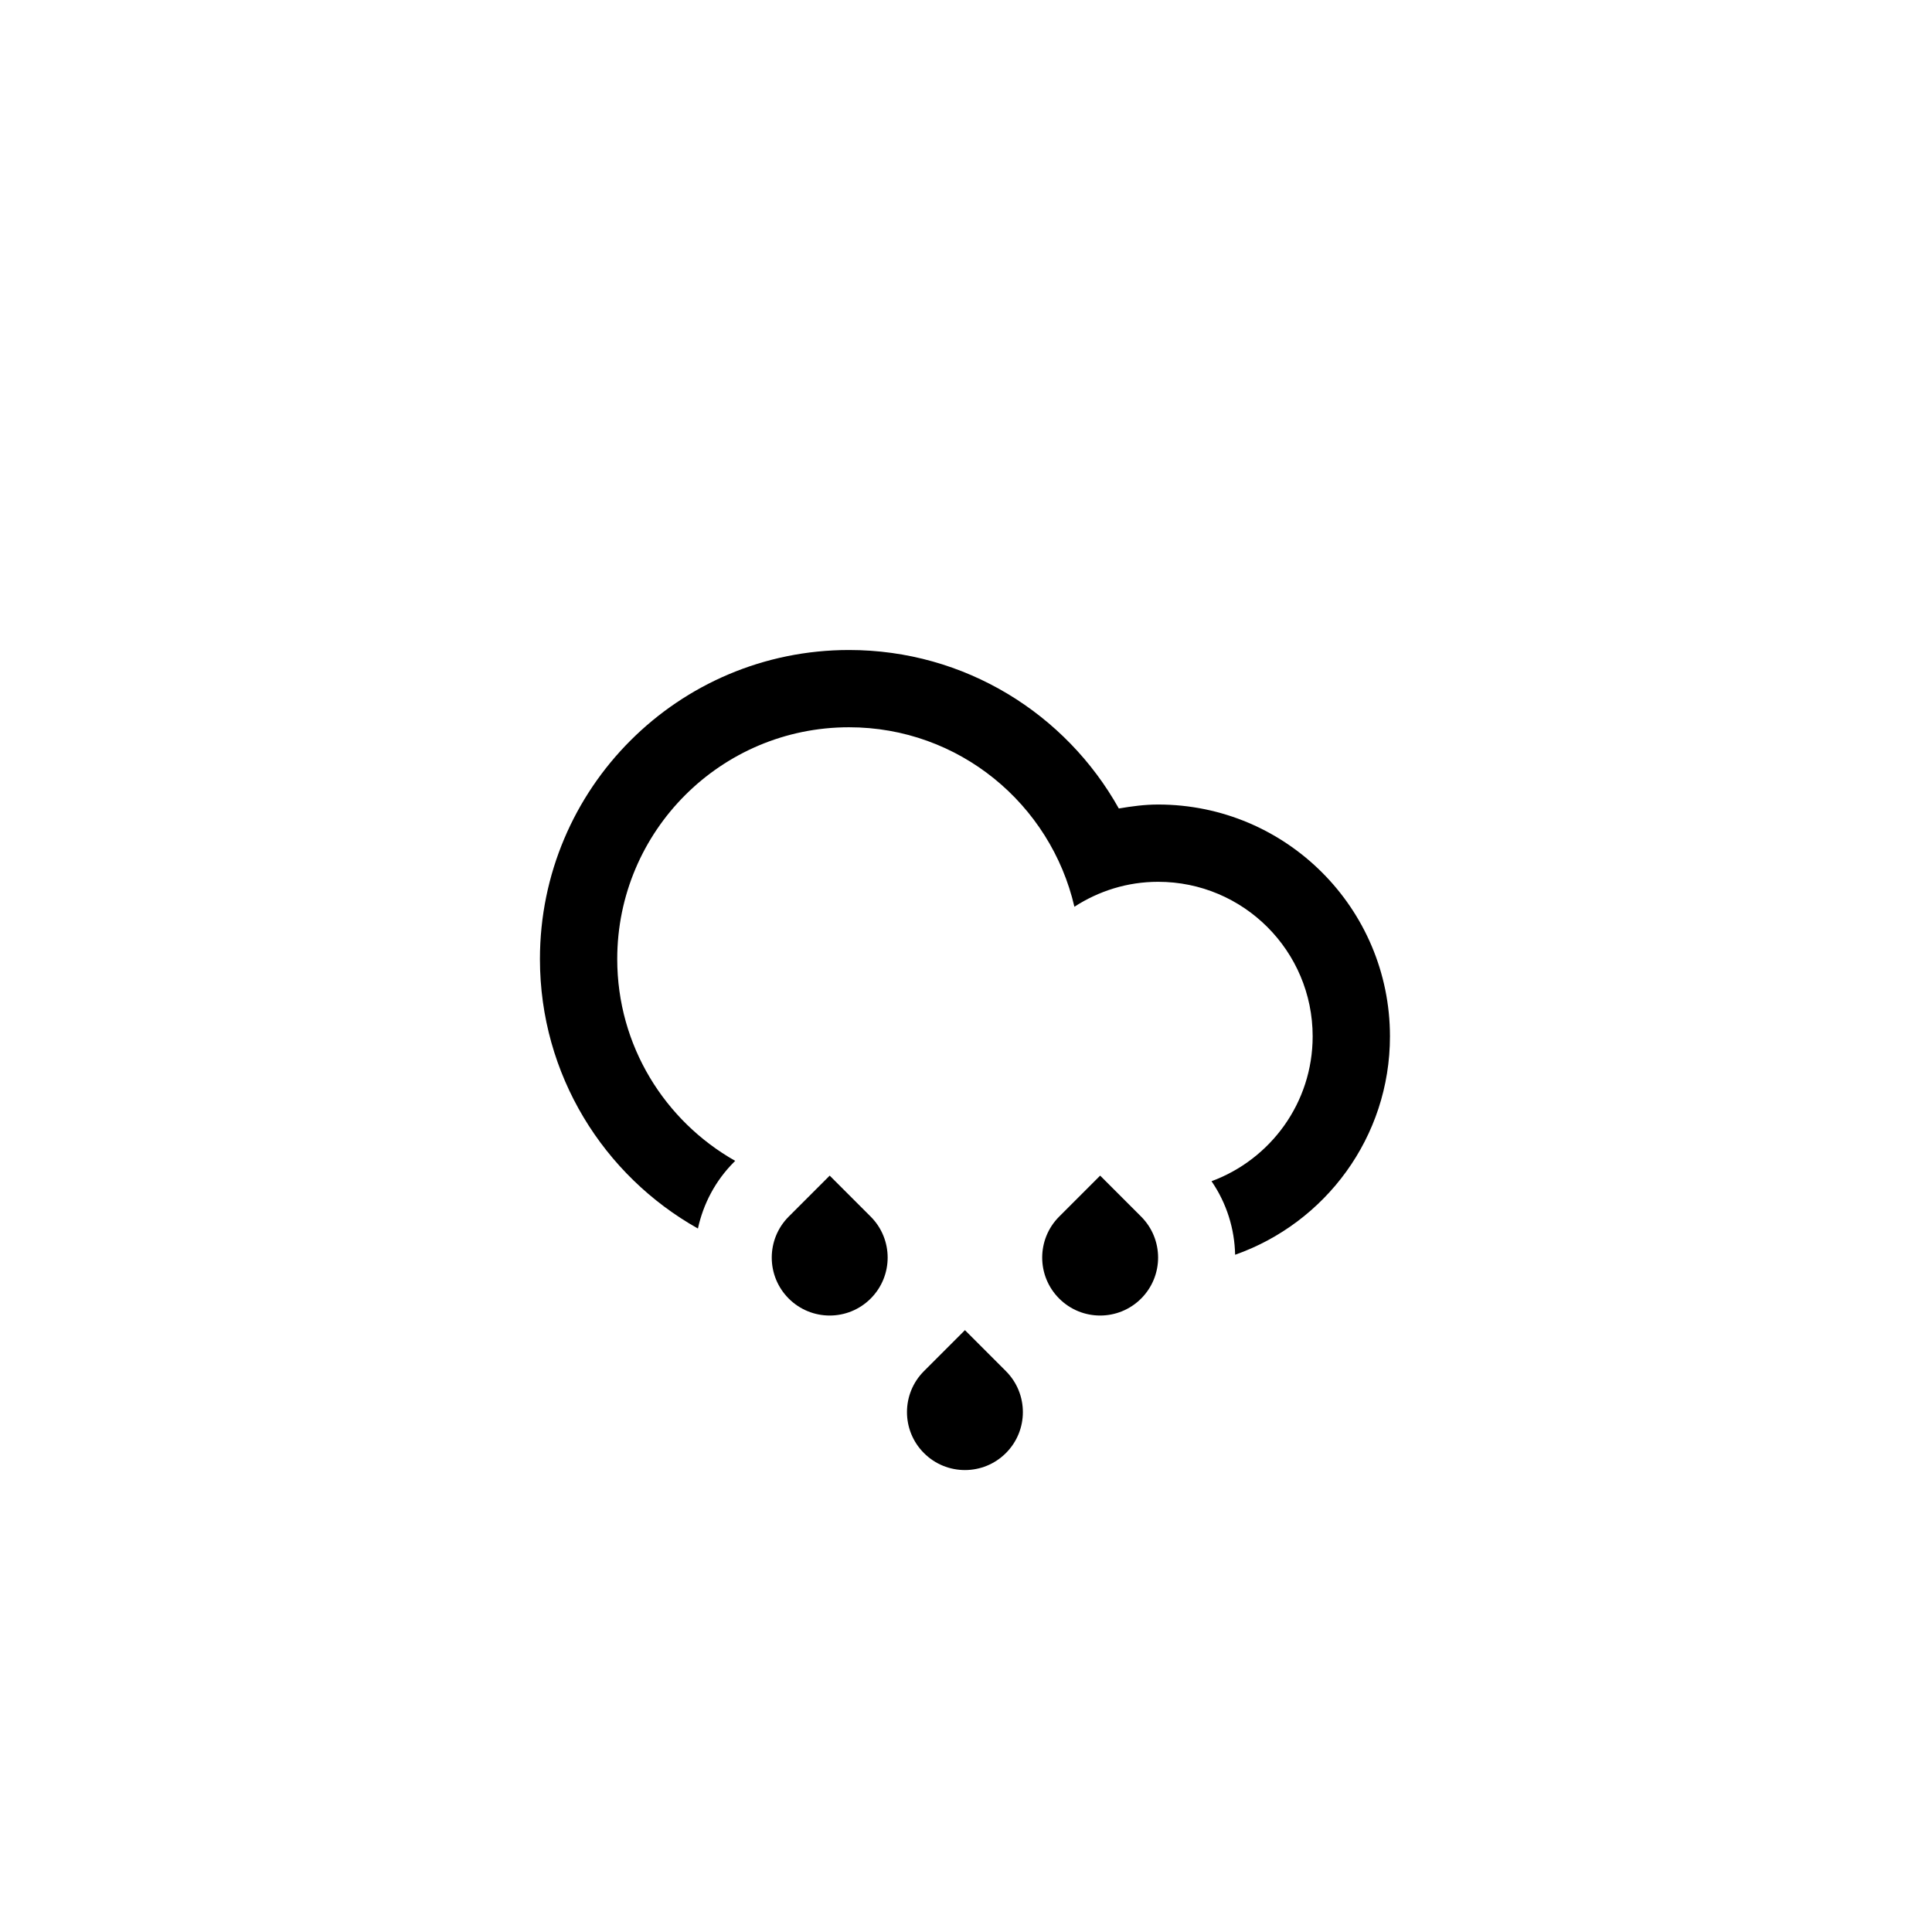
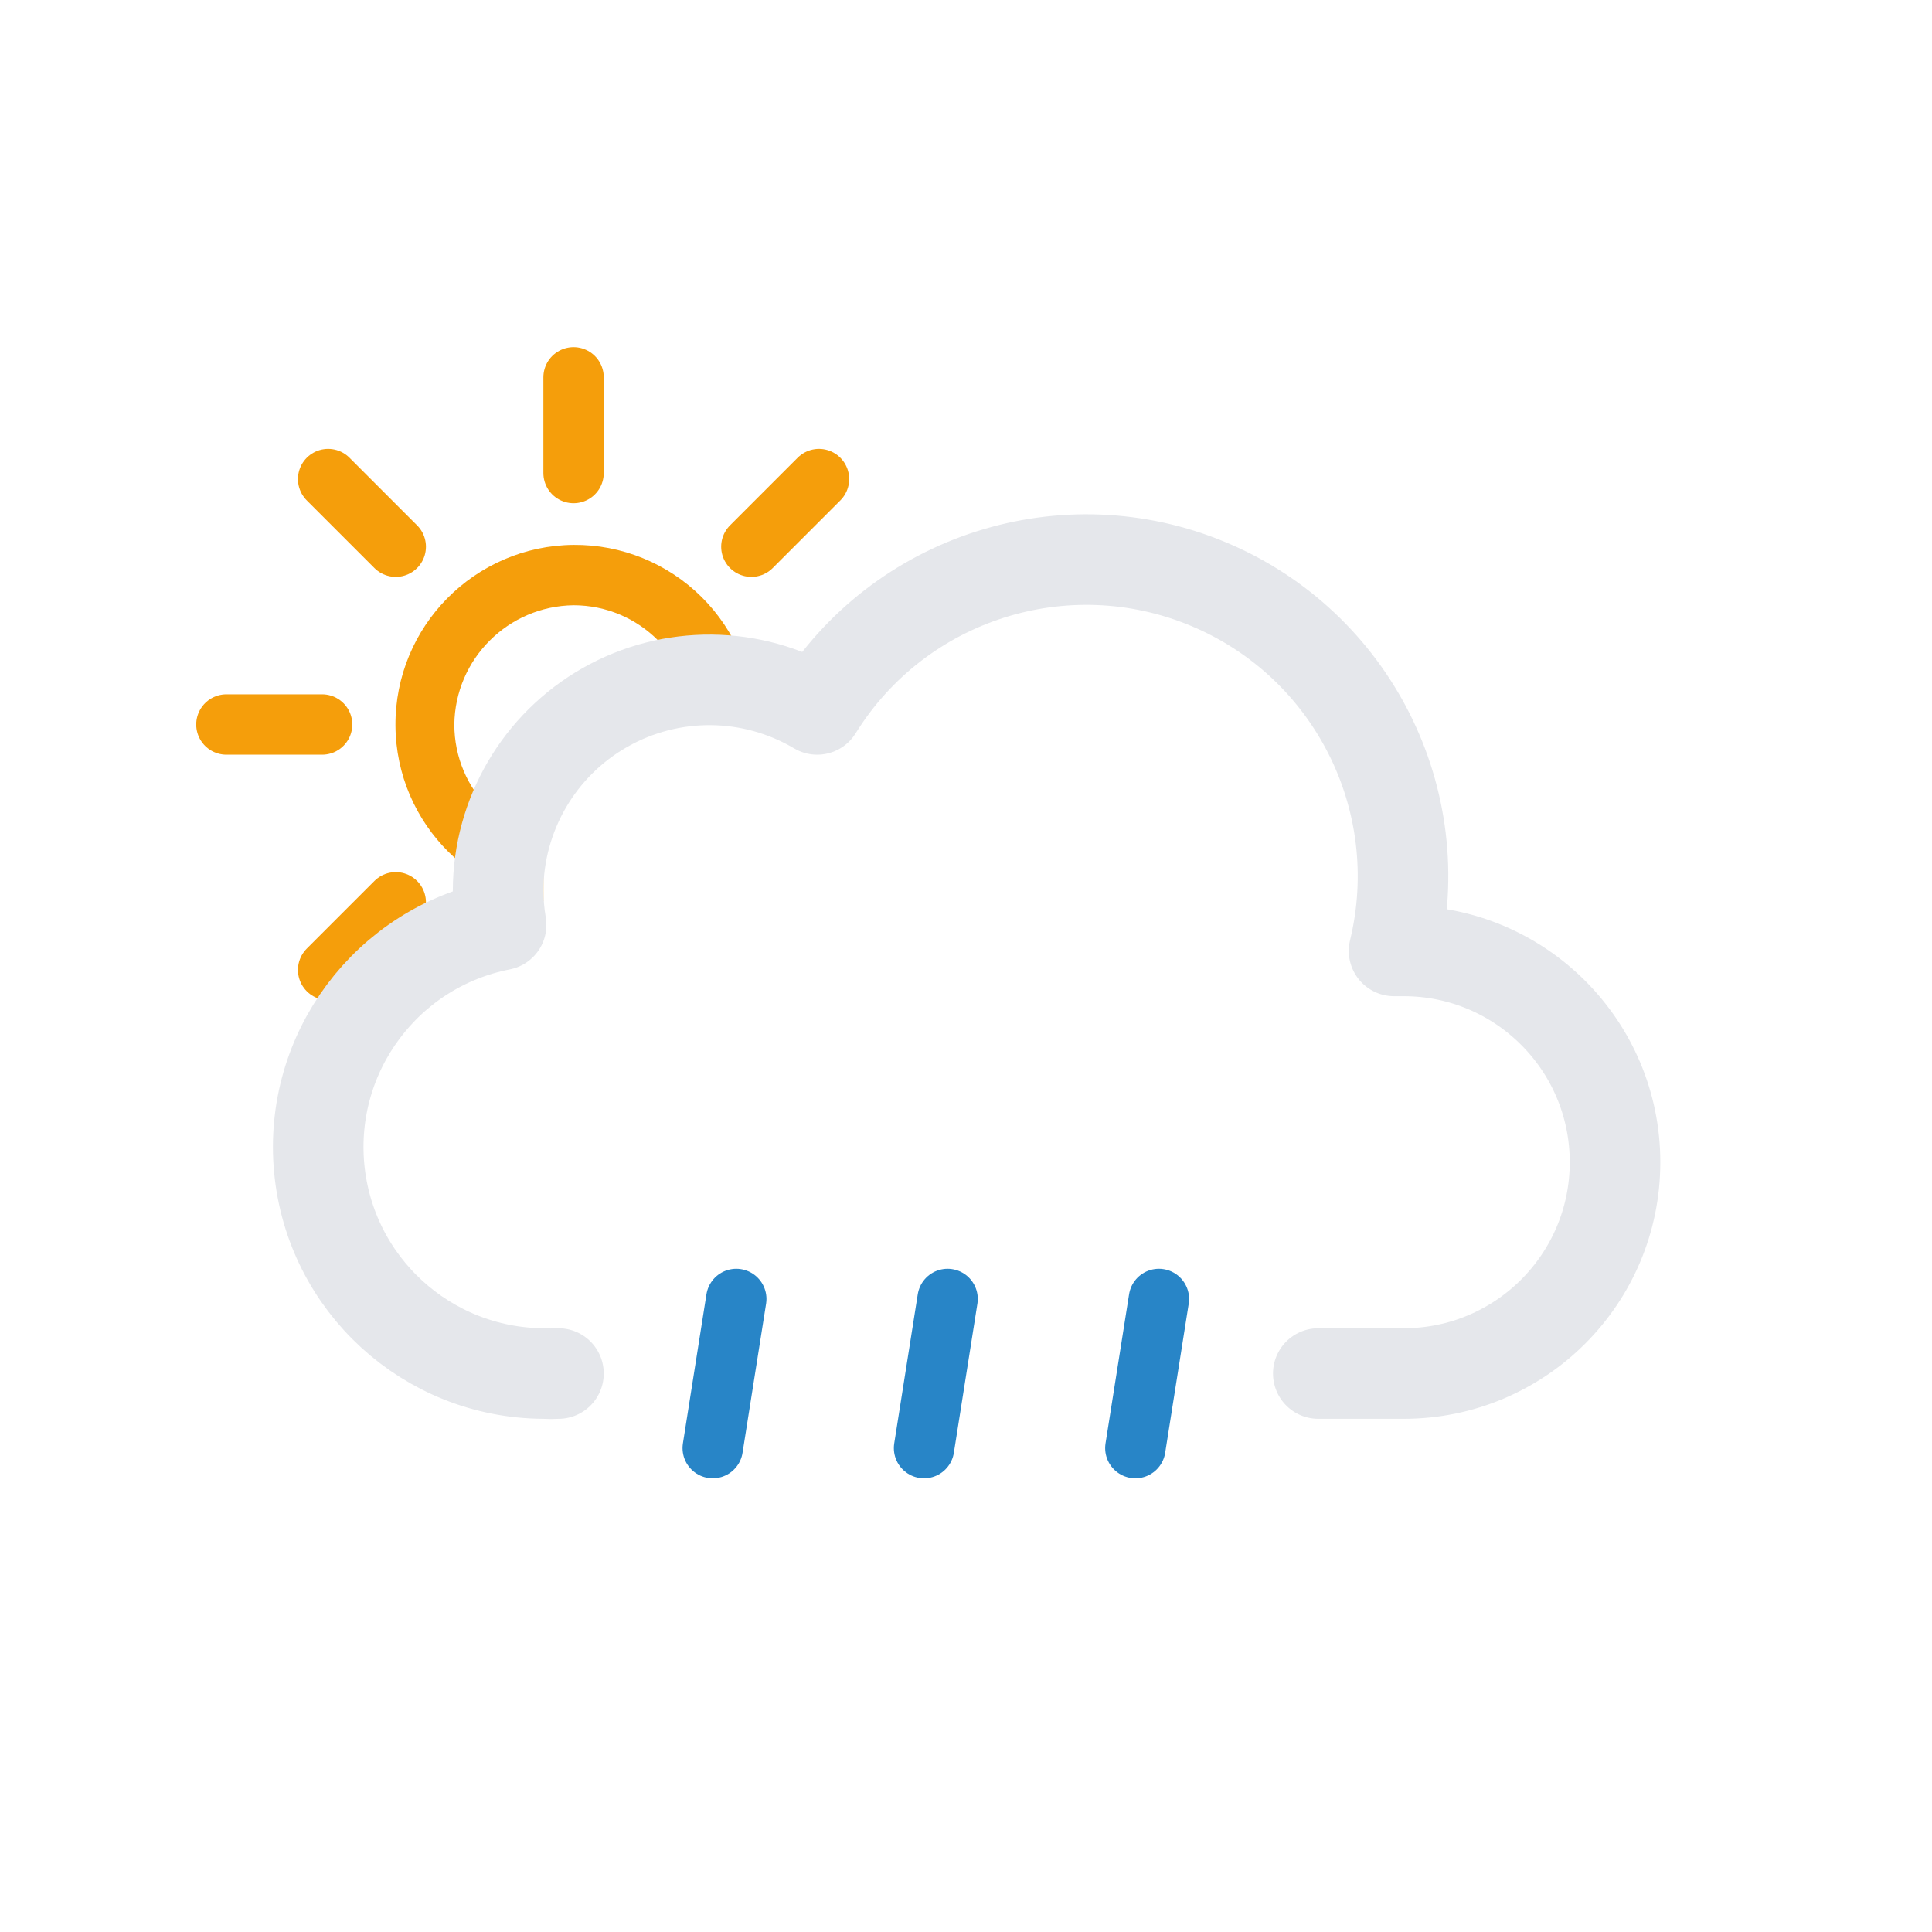
- <svg xmlns="http://www.w3.org/2000/svg" version="1.1" id="Layer_1" x="0px" y="0px" width="100px" height="100px" viewBox="0 0 100 100" enable-background="new 0 0 100 100" xml:space="preserve">
-   <g>
+ <svg xmlns="http://www.w3.org/2000/svg" viewBox="0 0 64 64">
+   <defs>
+     <clipPath id="a">
+       <path fill="none" d="M12 35l-5.28-4.21-2-6 1-7 4-5 5-3h6l5 1 3 3L33 20l-6 4h-6l-3 3v4l-4 2-2 2z" />
+     </clipPath>
+   </defs>
+   <g clip-path="url(#a)">
    <g>
-       <path fill-rule="evenodd" clip-rule="evenodd" d="M59.943,41.642c-0.696,0-1.369,0.092-2.033,0.205    c-2.736-4.892-7.961-8.203-13.965-8.203c-8.835,0-15.998,7.162-15.998,15.997c0,5.992,3.3,11.207,8.177,13.947    c0.276-1.262,0.892-2.465,1.873-3.445l0.057-0.057c-3.644-2.061-6.106-5.963-6.106-10.445c0-6.626,5.372-11.998,11.998-11.998    c5.691,0,10.433,3.974,11.665,9.29c1.25-0.81,2.733-1.291,4.333-1.291c4.418,0,7.999,3.581,7.999,7.999    c0,3.443-2.182,6.371-5.235,7.498c0.788,1.146,1.194,2.471,1.222,3.807c4.665-1.645,8.014-6.078,8.014-11.305    C71.942,47.014,66.57,41.642,59.943,41.642z M42.945,60.85l-2.121,2.121c-1.171,1.172-1.171,3.07,0,4.242    c1.172,1.172,3.071,1.172,4.242,0c1.172-1.172,1.172-3.07,0-4.242L42.945,60.85z M49.945,68.848l-2.121,2.121    c-1.172,1.172-1.172,3.072,0,4.242c1.171,1.172,3.07,1.172,4.241,0c1.172-1.17,1.172-3.07,0-4.242L49.945,68.848z M56.944,60.85    l-2.121,2.121c-1.172,1.172-1.172,3.07,0,4.242c1.171,1.172,3.07,1.172,4.242,0c1.171-1.172,1.171-3.07,0-4.242L56.944,60.85z" />
+       <path fill="#f59e0b" d="M19 20.05A3.95 3.95 0 1115.05 24 4 4 0 0119 20.05m0-2A5.95 5.95 0 1025 24a5.95 5.95 0 00-6-5.95z" />
+       <path fill="none" stroke="#f59e0b" stroke-linecap="round" stroke-miterlimit="10" stroke-width="2" d="M19 15.67V12.5M19 35.5v-3.17M24.89 18.11l2.24-2.24M10.87 32.13l2.24-2.24M13.11 18.11l-2.24-2.24M27.13 32.13l-2.24-2.24M10.67 24H7.5M30.5 24h-3.17" />
+       <animateTransform attributeName="transform" dur="45s" from="0 19.22 24.293" repeatCount="indefinite" to="360 19.22 24.293" type="rotate" />
    </g>
  </g>
+   <path fill="none" stroke="#e5e7eb" stroke-linecap="round" stroke-linejoin="round" stroke-width="3" d="M43.67 45.5h2.83a7 7 0 000-14h-.32a10.49 10.49 0 00-19.11-8 7 7 0 00-10.57 6 7.21 7.21 0 00.1 1.14A7.5 7.5 0 0018 45.5a4.19 4.19 0 00.5 0v0" />
+   <g>
+     <path fill="none" stroke="#2885c7" stroke-linecap="round" stroke-miterlimit="10" stroke-width="2" d="M24.39 43.03l-.78 4.94" />
+     <animateTransform attributeName="transform" dur="0.7s" repeatCount="indefinite" type="translate" values="1 -5; -2 10" />
+     <animate attributeName="opacity" dur="0.7s" repeatCount="indefinite" values="0;1;1;0" />
+   </g>
+   <g>
+     <path fill="none" stroke="#2885c7" stroke-linecap="round" stroke-miterlimit="10" stroke-width="2" d="M31.39 43.03l-.78 4.94" />
+     <animateTransform attributeName="transform" begin="-0.4s" dur="0.7s" repeatCount="indefinite" type="translate" values="1 -5; -2 10" />
+     <animate attributeName="opacity" begin="-0.4s" dur="0.7s" repeatCount="indefinite" values="0;1;1;0" />
+   </g>
+   <g>
+     <path fill="none" stroke="#2885c7" stroke-linecap="round" stroke-miterlimit="10" stroke-width="2" d="M38.39 43.03l-.78 4.94" />
+     <animateTransform attributeName="transform" begin="-0.2s" dur="0.7s" repeatCount="indefinite" type="translate" values="1 -5; -2 10" />
+     <animate attributeName="opacity" begin="-0.2s" dur="0.7s" repeatCount="indefinite" values="0;1;1;0" />
+   </g>
</svg>
